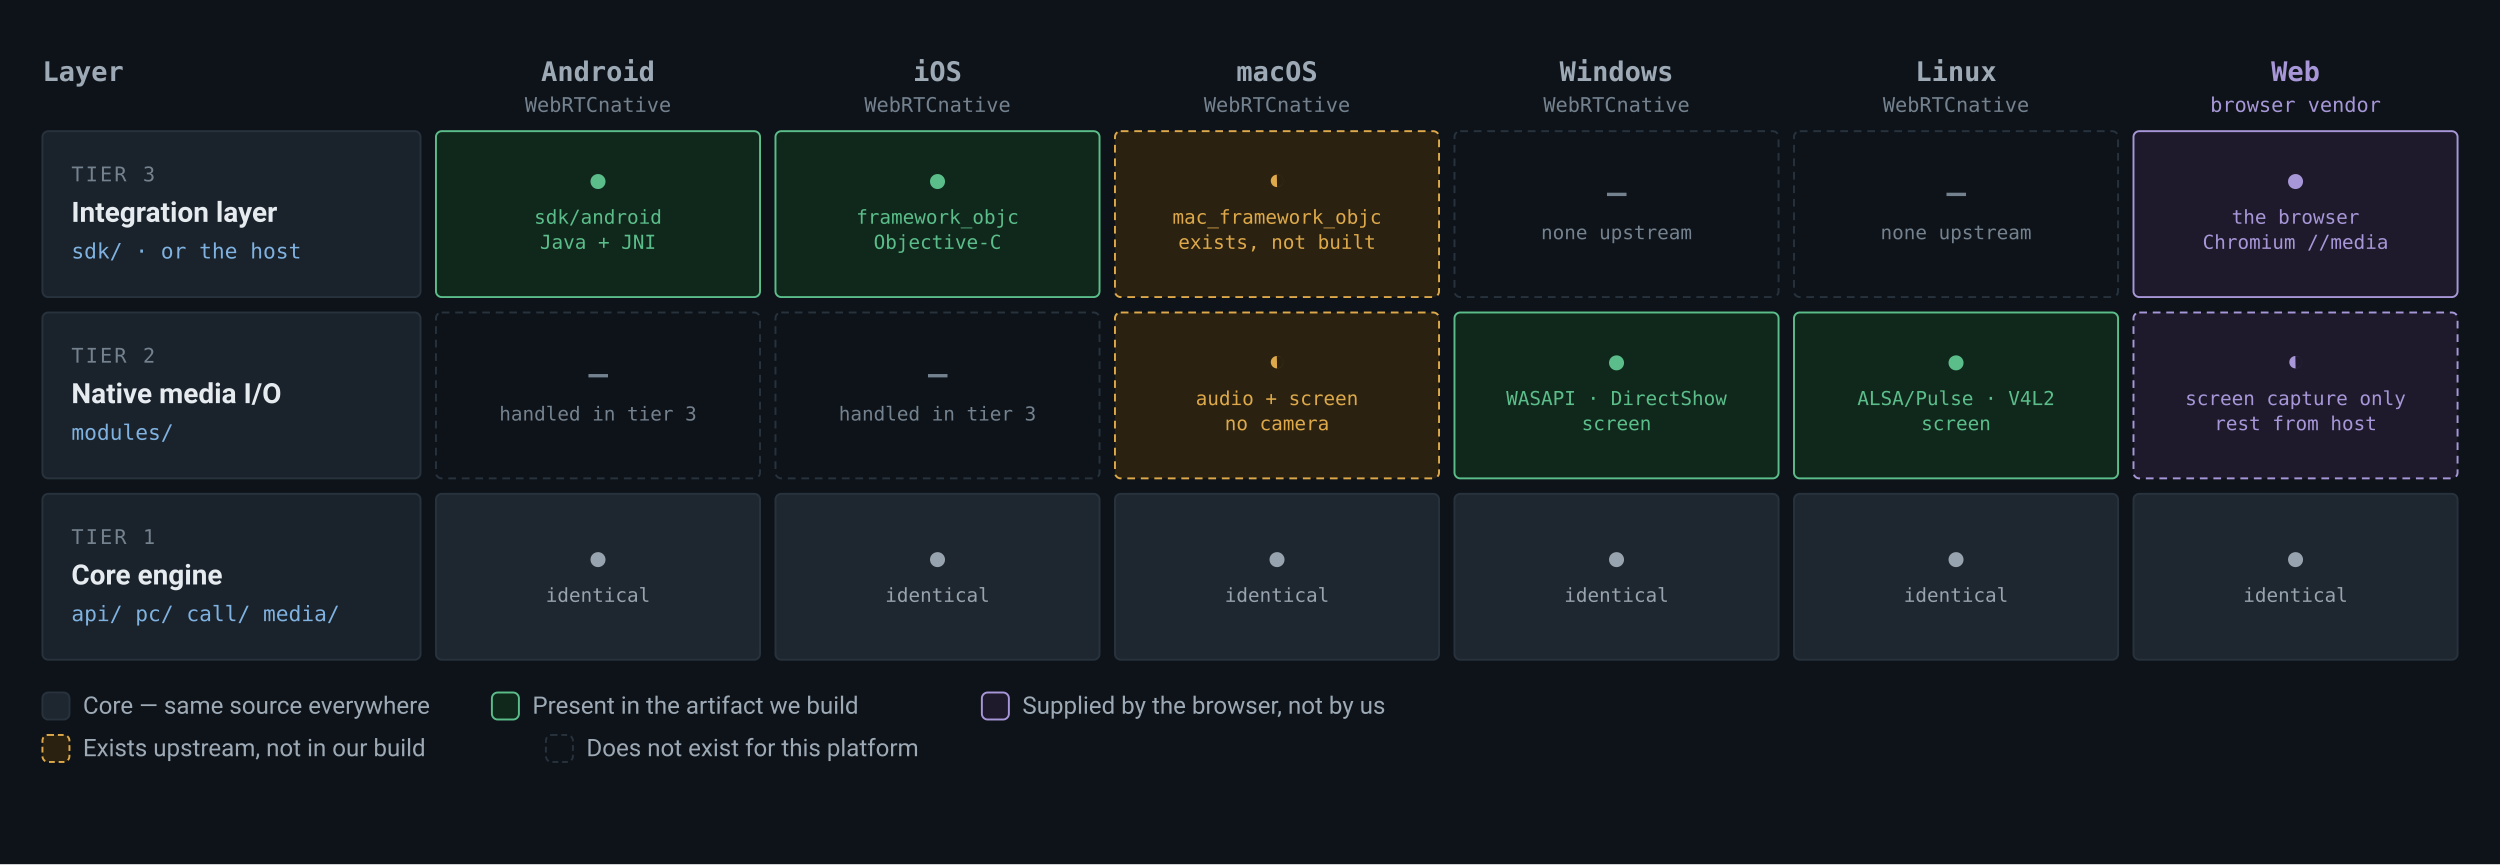
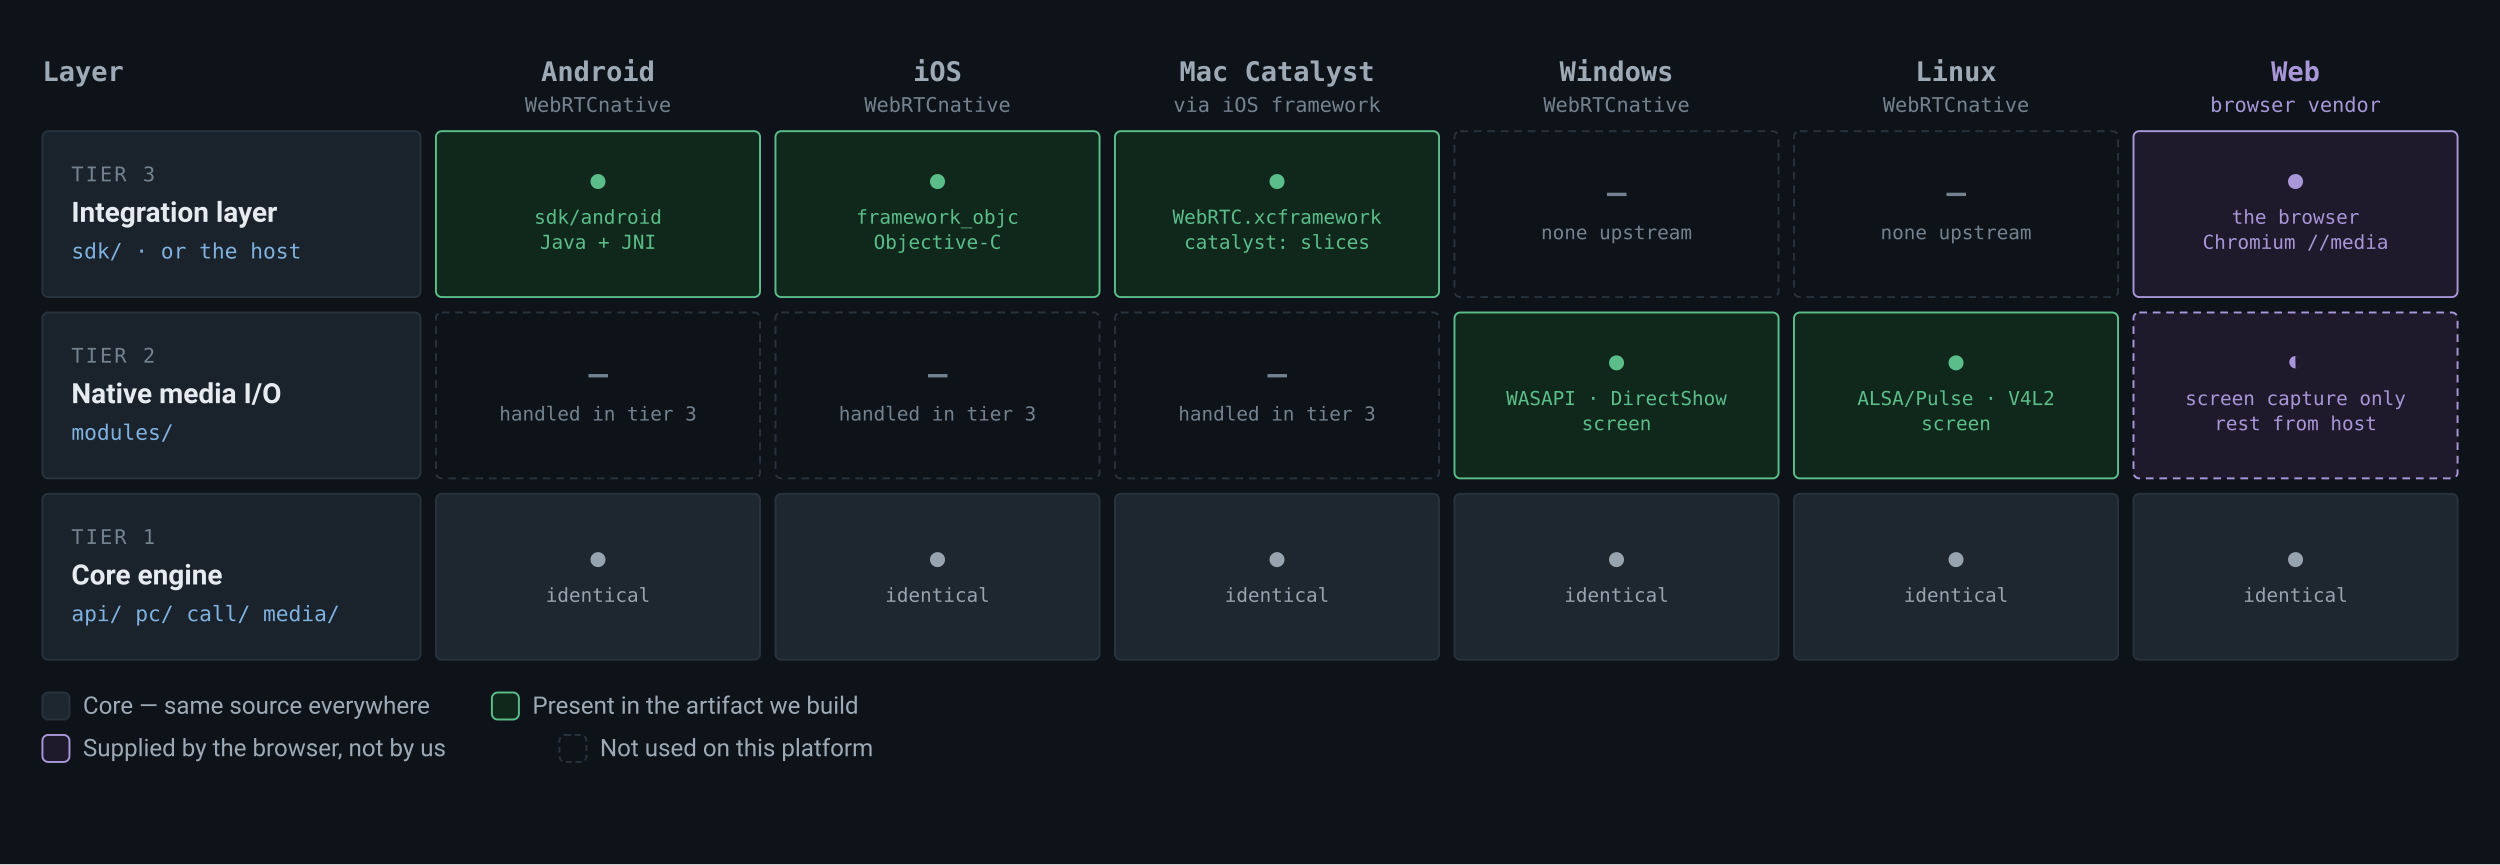
<svg xmlns="http://www.w3.org/2000/svg" width="1296" height="448" viewBox="0 0 1296 448" role="img" aria-label="Which WebRTC layers each platform receives">
  <rect width="1296" height="448" fill="#0E1319" />
  <text x="310.0" y="42" fill="#9DAAB6" font-family="ui-monospace,'Cascadia Code',Consolas,'DejaVu Sans Mono',monospace" font-size="14" font-weight="600" text-anchor="middle">Android</text>
  <text x="310.0" y="58" fill="#74828F" font-family="ui-monospace,'Cascadia Code',Consolas,'DejaVu Sans Mono',monospace" font-size="10.5" font-weight="400" text-anchor="middle">WebRTCnative</text>
  <text x="486.0" y="42" fill="#9DAAB6" font-family="ui-monospace,'Cascadia Code',Consolas,'DejaVu Sans Mono',monospace" font-size="14" font-weight="600" text-anchor="middle">iOS</text>
  <text x="486.0" y="58" fill="#74828F" font-family="ui-monospace,'Cascadia Code',Consolas,'DejaVu Sans Mono',monospace" font-size="10.5" font-weight="400" text-anchor="middle">WebRTCnative</text>
-   <text x="662.0" y="42" fill="#9DAAB6" font-family="ui-monospace,'Cascadia Code',Consolas,'DejaVu Sans Mono',monospace" font-size="14" font-weight="600" text-anchor="middle">macOS</text>
-   <text x="662.0" y="58" fill="#74828F" font-family="ui-monospace,'Cascadia Code',Consolas,'DejaVu Sans Mono',monospace" font-size="10.5" font-weight="400" text-anchor="middle">WebRTCnative</text>
+   <text x="662.0" y="42" fill="#9DAAB6" font-family="ui-monospace,'Cascadia Code',Consolas,'DejaVu Sans Mono',monospace" font-size="14" font-weight="600" text-anchor="middle">Mac Catalyst</text>
+   <text x="662.0" y="58" fill="#74828F" font-family="ui-monospace,'Cascadia Code',Consolas,'DejaVu Sans Mono',monospace" font-size="10.5" font-weight="400" text-anchor="middle">via iOS framework</text>
  <text x="838.0" y="42" fill="#9DAAB6" font-family="ui-monospace,'Cascadia Code',Consolas,'DejaVu Sans Mono',monospace" font-size="14" font-weight="600" text-anchor="middle">Windows</text>
  <text x="838.0" y="58" fill="#74828F" font-family="ui-monospace,'Cascadia Code',Consolas,'DejaVu Sans Mono',monospace" font-size="10.5" font-weight="400" text-anchor="middle">WebRTCnative</text>
  <text x="1014.0" y="42" fill="#9DAAB6" font-family="ui-monospace,'Cascadia Code',Consolas,'DejaVu Sans Mono',monospace" font-size="14" font-weight="600" text-anchor="middle">Linux</text>
  <text x="1014.0" y="58" fill="#74828F" font-family="ui-monospace,'Cascadia Code',Consolas,'DejaVu Sans Mono',monospace" font-size="10.5" font-weight="400" text-anchor="middle">WebRTCnative</text>
  <text x="1190.0" y="42" fill="#A797D8" font-family="ui-monospace,'Cascadia Code',Consolas,'DejaVu Sans Mono',monospace" font-size="14" font-weight="600" text-anchor="middle">Web</text>
  <text x="1190.0" y="58" fill="#A797D8" font-family="ui-monospace,'Cascadia Code',Consolas,'DejaVu Sans Mono',monospace" font-size="10.5" font-weight="400" text-anchor="middle">browser vendor</text>
  <text x="22" y="42" fill="#9DAAB6" font-family="ui-monospace,'Cascadia Code',Consolas,'DejaVu Sans Mono',monospace" font-size="14" font-weight="600" text-anchor="start">Layer</text>
  <rect x="22" y="68" width="196" height="86" rx="3" fill="#1A222B" stroke="#27323D" />
  <text x="37" y="94" fill="#74828F" font-family="ui-monospace,'Cascadia Code',Consolas,'DejaVu Sans Mono',monospace" font-size="10.5" font-weight="400" text-anchor="start" letter-spacing="1.1">TIER 3</text>
  <text x="37" y="115" fill="#E6EBF0" font-family="system-ui,-apple-system,'Segoe UI',Roboto,Helvetica,Arial,sans-serif" font-size="14.5" font-weight="600" text-anchor="start">Integration layer</text>
  <text x="37" y="134" fill="#7FB2E0" font-family="ui-monospace,'Cascadia Code',Consolas,'DejaVu Sans Mono',monospace" font-size="11" font-weight="400" text-anchor="start">sdk/ · or the host</text>
  <rect x="226" y="68" width="168" height="86" rx="3" fill="#10281C" stroke="#5BBE8A" />
  <text x="310.0" y="98" fill="#5BBE8A" font-family="system-ui,-apple-system,'Segoe UI',Roboto,Helvetica,Arial,sans-serif" font-size="15" font-weight="700" text-anchor="middle">●</text>
  <text x="310.0" y="116" fill="#5BBE8A" font-family="ui-monospace,'Cascadia Code',Consolas,'DejaVu Sans Mono',monospace" font-size="10" font-weight="400" text-anchor="middle">sdk/android</text>
  <text x="310.0" y="129" fill="#5BBE8A" font-family="ui-monospace,'Cascadia Code',Consolas,'DejaVu Sans Mono',monospace" font-size="10" font-weight="400" text-anchor="middle">Java + JNI</text>
  <rect x="402" y="68" width="168" height="86" rx="3" fill="#10281C" stroke="#5BBE8A" />
  <text x="486.0" y="98" fill="#5BBE8A" font-family="system-ui,-apple-system,'Segoe UI',Roboto,Helvetica,Arial,sans-serif" font-size="15" font-weight="700" text-anchor="middle">●</text>
  <text x="486.0" y="116" fill="#5BBE8A" font-family="ui-monospace,'Cascadia Code',Consolas,'DejaVu Sans Mono',monospace" font-size="10" font-weight="400" text-anchor="middle">framework_objc</text>
  <text x="486.0" y="129" fill="#5BBE8A" font-family="ui-monospace,'Cascadia Code',Consolas,'DejaVu Sans Mono',monospace" font-size="10" font-weight="400" text-anchor="middle">Objective-C</text>
-   <rect x="578" y="68" width="168" height="86" rx="3" fill="#2B2110" stroke="#DDA94A" stroke-dasharray="4 3" />
-   <text x="662.0" y="98" fill="#DDA94A" font-family="system-ui,-apple-system,'Segoe UI',Roboto,Helvetica,Arial,sans-serif" font-size="15" font-weight="700" text-anchor="middle">◐</text>
-   <text x="662.0" y="116" fill="#DDA94A" font-family="ui-monospace,'Cascadia Code',Consolas,'DejaVu Sans Mono',monospace" font-size="10" font-weight="400" text-anchor="middle">mac_framework_objc</text>
-   <text x="662.0" y="129" fill="#DDA94A" font-family="ui-monospace,'Cascadia Code',Consolas,'DejaVu Sans Mono',monospace" font-size="10" font-weight="400" text-anchor="middle">exists, not built</text>
+   <rect x="578" y="68" width="168" height="86" rx="3" fill="#10281C" stroke="#5BBE8A" />
+   <text x="662.0" y="98" fill="#5BBE8A" font-family="system-ui,-apple-system,'Segoe UI',Roboto,Helvetica,Arial,sans-serif" font-size="15" font-weight="700" text-anchor="middle">●</text>
+   <text x="662.0" y="116" fill="#5BBE8A" font-family="ui-monospace,'Cascadia Code',Consolas,'DejaVu Sans Mono',monospace" font-size="10" font-weight="400" text-anchor="middle">WebRTC.xcframework</text>
+   <text x="662.0" y="129" fill="#5BBE8A" font-family="ui-monospace,'Cascadia Code',Consolas,'DejaVu Sans Mono',monospace" font-size="10" font-weight="400" text-anchor="middle">catalyst: slices</text>
  <rect x="754" y="68" width="168" height="86" rx="3" fill="none" stroke="#27323D" stroke-dasharray="4 3" />
  <text x="838.0" y="106" fill="#74828F" font-family="system-ui,-apple-system,'Segoe UI',Roboto,Helvetica,Arial,sans-serif" font-size="15" font-weight="700" text-anchor="middle">—</text>
  <text x="838.0" y="124" fill="#74828F" font-family="ui-monospace,'Cascadia Code',Consolas,'DejaVu Sans Mono',monospace" font-size="10" font-weight="400" text-anchor="middle">none upstream</text>
  <rect x="930" y="68" width="168" height="86" rx="3" fill="none" stroke="#27323D" stroke-dasharray="4 3" />
  <text x="1014.0" y="106" fill="#74828F" font-family="system-ui,-apple-system,'Segoe UI',Roboto,Helvetica,Arial,sans-serif" font-size="15" font-weight="700" text-anchor="middle">—</text>
  <text x="1014.0" y="124" fill="#74828F" font-family="ui-monospace,'Cascadia Code',Consolas,'DejaVu Sans Mono',monospace" font-size="10" font-weight="400" text-anchor="middle">none upstream</text>
  <rect x="1106" y="68" width="168" height="86" rx="3" fill="#1E1A2C" stroke="#A797D8" />
  <text x="1190.0" y="98" fill="#A797D8" font-family="system-ui,-apple-system,'Segoe UI',Roboto,Helvetica,Arial,sans-serif" font-size="15" font-weight="700" text-anchor="middle">●</text>
  <text x="1190.0" y="116" fill="#A797D8" font-family="ui-monospace,'Cascadia Code',Consolas,'DejaVu Sans Mono',monospace" font-size="10" font-weight="400" text-anchor="middle">the browser</text>
  <text x="1190.0" y="129" fill="#A797D8" font-family="ui-monospace,'Cascadia Code',Consolas,'DejaVu Sans Mono',monospace" font-size="10" font-weight="400" text-anchor="middle">Chromium //media</text>
  <rect x="22" y="162" width="196" height="86" rx="3" fill="#1A222B" stroke="#27323D" />
  <text x="37" y="188" fill="#74828F" font-family="ui-monospace,'Cascadia Code',Consolas,'DejaVu Sans Mono',monospace" font-size="10.5" font-weight="400" text-anchor="start" letter-spacing="1.1">TIER 2</text>
  <text x="37" y="209" fill="#E6EBF0" font-family="system-ui,-apple-system,'Segoe UI',Roboto,Helvetica,Arial,sans-serif" font-size="14.5" font-weight="600" text-anchor="start">Native media I/O</text>
  <text x="37" y="228" fill="#7FB2E0" font-family="ui-monospace,'Cascadia Code',Consolas,'DejaVu Sans Mono',monospace" font-size="11" font-weight="400" text-anchor="start">modules/</text>
  <rect x="226" y="162" width="168" height="86" rx="3" fill="none" stroke="#27323D" stroke-dasharray="4 3" />
  <text x="310.0" y="200" fill="#74828F" font-family="system-ui,-apple-system,'Segoe UI',Roboto,Helvetica,Arial,sans-serif" font-size="15" font-weight="700" text-anchor="middle">—</text>
  <text x="310.0" y="218" fill="#74828F" font-family="ui-monospace,'Cascadia Code',Consolas,'DejaVu Sans Mono',monospace" font-size="10" font-weight="400" text-anchor="middle">handled in tier 3</text>
  <rect x="402" y="162" width="168" height="86" rx="3" fill="none" stroke="#27323D" stroke-dasharray="4 3" />
  <text x="486.0" y="200" fill="#74828F" font-family="system-ui,-apple-system,'Segoe UI',Roboto,Helvetica,Arial,sans-serif" font-size="15" font-weight="700" text-anchor="middle">—</text>
  <text x="486.0" y="218" fill="#74828F" font-family="ui-monospace,'Cascadia Code',Consolas,'DejaVu Sans Mono',monospace" font-size="10" font-weight="400" text-anchor="middle">handled in tier 3</text>
-   <rect x="578" y="162" width="168" height="86" rx="3" fill="#2B2110" stroke="#DDA94A" stroke-dasharray="4 3" />
-   <text x="662.0" y="192" fill="#DDA94A" font-family="system-ui,-apple-system,'Segoe UI',Roboto,Helvetica,Arial,sans-serif" font-size="15" font-weight="700" text-anchor="middle">◐</text>
-   <text x="662.0" y="210" fill="#DDA94A" font-family="ui-monospace,'Cascadia Code',Consolas,'DejaVu Sans Mono',monospace" font-size="10" font-weight="400" text-anchor="middle">audio + screen</text>
-   <text x="662.0" y="223" fill="#DDA94A" font-family="ui-monospace,'Cascadia Code',Consolas,'DejaVu Sans Mono',monospace" font-size="10" font-weight="400" text-anchor="middle">no camera</text>
+   <rect x="578" y="162" width="168" height="86" rx="3" fill="none" stroke="#27323D" stroke-dasharray="4 3" />
+   <text x="662.0" y="200" fill="#74828F" font-family="system-ui,-apple-system,'Segoe UI',Roboto,Helvetica,Arial,sans-serif" font-size="15" font-weight="700" text-anchor="middle">—</text>
+   <text x="662.0" y="218" fill="#74828F" font-family="ui-monospace,'Cascadia Code',Consolas,'DejaVu Sans Mono',monospace" font-size="10" font-weight="400" text-anchor="middle">handled in tier 3</text>
  <rect x="754" y="162" width="168" height="86" rx="3" fill="#10281C" stroke="#5BBE8A" />
  <text x="838.0" y="192" fill="#5BBE8A" font-family="system-ui,-apple-system,'Segoe UI',Roboto,Helvetica,Arial,sans-serif" font-size="15" font-weight="700" text-anchor="middle">●</text>
  <text x="838.0" y="210" fill="#5BBE8A" font-family="ui-monospace,'Cascadia Code',Consolas,'DejaVu Sans Mono',monospace" font-size="10" font-weight="400" text-anchor="middle">WASAPI · DirectShow</text>
  <text x="838.0" y="223" fill="#5BBE8A" font-family="ui-monospace,'Cascadia Code',Consolas,'DejaVu Sans Mono',monospace" font-size="10" font-weight="400" text-anchor="middle">screen</text>
  <rect x="930" y="162" width="168" height="86" rx="3" fill="#10281C" stroke="#5BBE8A" />
  <text x="1014.0" y="192" fill="#5BBE8A" font-family="system-ui,-apple-system,'Segoe UI',Roboto,Helvetica,Arial,sans-serif" font-size="15" font-weight="700" text-anchor="middle">●</text>
  <text x="1014.0" y="210" fill="#5BBE8A" font-family="ui-monospace,'Cascadia Code',Consolas,'DejaVu Sans Mono',monospace" font-size="10" font-weight="400" text-anchor="middle">ALSA/Pulse · V4L2</text>
  <text x="1014.0" y="223" fill="#5BBE8A" font-family="ui-monospace,'Cascadia Code',Consolas,'DejaVu Sans Mono',monospace" font-size="10" font-weight="400" text-anchor="middle">screen</text>
  <rect x="1106" y="162" width="168" height="86" rx="3" fill="#1E1A2C" stroke="#A797D8" stroke-dasharray="4 3" />
  <text x="1190.0" y="192" fill="#A797D8" font-family="system-ui,-apple-system,'Segoe UI',Roboto,Helvetica,Arial,sans-serif" font-size="15" font-weight="700" text-anchor="middle">◐</text>
  <text x="1190.0" y="210" fill="#A797D8" font-family="ui-monospace,'Cascadia Code',Consolas,'DejaVu Sans Mono',monospace" font-size="10" font-weight="400" text-anchor="middle">screen capture only</text>
  <text x="1190.0" y="223" fill="#A797D8" font-family="ui-monospace,'Cascadia Code',Consolas,'DejaVu Sans Mono',monospace" font-size="10" font-weight="400" text-anchor="middle">rest from host</text>
  <rect x="22" y="256" width="196" height="86" rx="3" fill="#1A222B" stroke="#27323D" />
  <text x="37" y="282" fill="#74828F" font-family="ui-monospace,'Cascadia Code',Consolas,'DejaVu Sans Mono',monospace" font-size="10.5" font-weight="400" text-anchor="start" letter-spacing="1.1">TIER 1</text>
  <text x="37" y="303" fill="#E6EBF0" font-family="system-ui,-apple-system,'Segoe UI',Roboto,Helvetica,Arial,sans-serif" font-size="14.5" font-weight="600" text-anchor="start">Core engine</text>
  <text x="37" y="322" fill="#7FB2E0" font-family="ui-monospace,'Cascadia Code',Consolas,'DejaVu Sans Mono',monospace" font-size="11" font-weight="400" text-anchor="start">api/ pc/ call/ media/</text>
  <rect x="226" y="256" width="168" height="86" rx="3" fill="#1E262F" stroke="#27323D" />
  <text x="310.0" y="294" fill="#97A3AE" font-family="system-ui,-apple-system,'Segoe UI',Roboto,Helvetica,Arial,sans-serif" font-size="15" font-weight="700" text-anchor="middle">●</text>
  <text x="310.0" y="312" fill="#97A3AE" font-family="ui-monospace,'Cascadia Code',Consolas,'DejaVu Sans Mono',monospace" font-size="10" font-weight="400" text-anchor="middle">identical</text>
  <rect x="402" y="256" width="168" height="86" rx="3" fill="#1E262F" stroke="#27323D" />
  <text x="486.0" y="294" fill="#97A3AE" font-family="system-ui,-apple-system,'Segoe UI',Roboto,Helvetica,Arial,sans-serif" font-size="15" font-weight="700" text-anchor="middle">●</text>
  <text x="486.0" y="312" fill="#97A3AE" font-family="ui-monospace,'Cascadia Code',Consolas,'DejaVu Sans Mono',monospace" font-size="10" font-weight="400" text-anchor="middle">identical</text>
  <rect x="578" y="256" width="168" height="86" rx="3" fill="#1E262F" stroke="#27323D" />
  <text x="662.0" y="294" fill="#97A3AE" font-family="system-ui,-apple-system,'Segoe UI',Roboto,Helvetica,Arial,sans-serif" font-size="15" font-weight="700" text-anchor="middle">●</text>
  <text x="662.0" y="312" fill="#97A3AE" font-family="ui-monospace,'Cascadia Code',Consolas,'DejaVu Sans Mono',monospace" font-size="10" font-weight="400" text-anchor="middle">identical</text>
  <rect x="754" y="256" width="168" height="86" rx="3" fill="#1E262F" stroke="#27323D" />
  <text x="838.0" y="294" fill="#97A3AE" font-family="system-ui,-apple-system,'Segoe UI',Roboto,Helvetica,Arial,sans-serif" font-size="15" font-weight="700" text-anchor="middle">●</text>
  <text x="838.0" y="312" fill="#97A3AE" font-family="ui-monospace,'Cascadia Code',Consolas,'DejaVu Sans Mono',monospace" font-size="10" font-weight="400" text-anchor="middle">identical</text>
  <rect x="930" y="256" width="168" height="86" rx="3" fill="#1E262F" stroke="#27323D" />
  <text x="1014.0" y="294" fill="#97A3AE" font-family="system-ui,-apple-system,'Segoe UI',Roboto,Helvetica,Arial,sans-serif" font-size="15" font-weight="700" text-anchor="middle">●</text>
  <text x="1014.0" y="312" fill="#97A3AE" font-family="ui-monospace,'Cascadia Code',Consolas,'DejaVu Sans Mono',monospace" font-size="10" font-weight="400" text-anchor="middle">identical</text>
  <rect x="1106" y="256" width="168" height="86" rx="3" fill="#1E262F" stroke="#27323D" />
  <text x="1190.0" y="294" fill="#97A3AE" font-family="system-ui,-apple-system,'Segoe UI',Roboto,Helvetica,Arial,sans-serif" font-size="15" font-weight="700" text-anchor="middle">●</text>
  <text x="1190.0" y="312" fill="#97A3AE" font-family="ui-monospace,'Cascadia Code',Consolas,'DejaVu Sans Mono',monospace" font-size="10" font-weight="400" text-anchor="middle">identical</text>
  <rect x="22" y="359" width="14" height="14" rx="3" fill="#1E262F" stroke="#27323D" />
  <text x="43" y="370" fill="#9DAAB6" font-family="system-ui,-apple-system,'Segoe UI',Roboto,Helvetica,Arial,sans-serif" font-size="12.5" font-weight="400" text-anchor="start">Core — same source everywhere</text>
  <rect x="255.0" y="359" width="14" height="14" rx="3" fill="#10281C" stroke="#5BBE8A" />
  <text x="276.0" y="370" fill="#9DAAB6" font-family="system-ui,-apple-system,'Segoe UI',Roboto,Helvetica,Arial,sans-serif" font-size="12.5" font-weight="400" text-anchor="start">Present in the artifact we build</text>
-   <rect x="509.0" y="359" width="14" height="14" rx="3" fill="#1E1A2C" stroke="#A797D8" />
-   <text x="530.0" y="370" fill="#9DAAB6" font-family="system-ui,-apple-system,'Segoe UI',Roboto,Helvetica,Arial,sans-serif" font-size="12.5" font-weight="400" text-anchor="start">Supplied by the browser, not by us</text>
-   <rect x="22" y="381" width="14" height="14" rx="3" fill="#2B2110" stroke="#DDA94A" stroke-dasharray="3 2" />
-   <text x="43" y="392" fill="#9DAAB6" font-family="system-ui,-apple-system,'Segoe UI',Roboto,Helvetica,Arial,sans-serif" font-size="12.5" font-weight="400" text-anchor="start">Exists upstream, not in our build</text>
-   <rect x="283.0" y="381" width="14" height="14" rx="3" fill="none" stroke="#27323D" stroke-dasharray="3 2" />
-   <text x="304.0" y="392" fill="#9DAAB6" font-family="system-ui,-apple-system,'Segoe UI',Roboto,Helvetica,Arial,sans-serif" font-size="12.5" font-weight="400" text-anchor="start">Does not exist for this platform</text>
+   <rect x="22" y="381" width="14" height="14" rx="3" fill="#1E1A2C" stroke="#A797D8" />
+   <text x="43" y="392" fill="#9DAAB6" font-family="system-ui,-apple-system,'Segoe UI',Roboto,Helvetica,Arial,sans-serif" font-size="12.5" font-weight="400" text-anchor="start">Supplied by the browser, not by us</text>
+   <rect x="290.0" y="381" width="14" height="14" rx="3" fill="none" stroke="#27323D" stroke-dasharray="3 2" />
+   <text x="311.0" y="392" fill="#9DAAB6" font-family="system-ui,-apple-system,'Segoe UI',Roboto,Helvetica,Arial,sans-serif" font-size="12.5" font-weight="400" text-anchor="start">Not used on this platform</text>
</svg>
